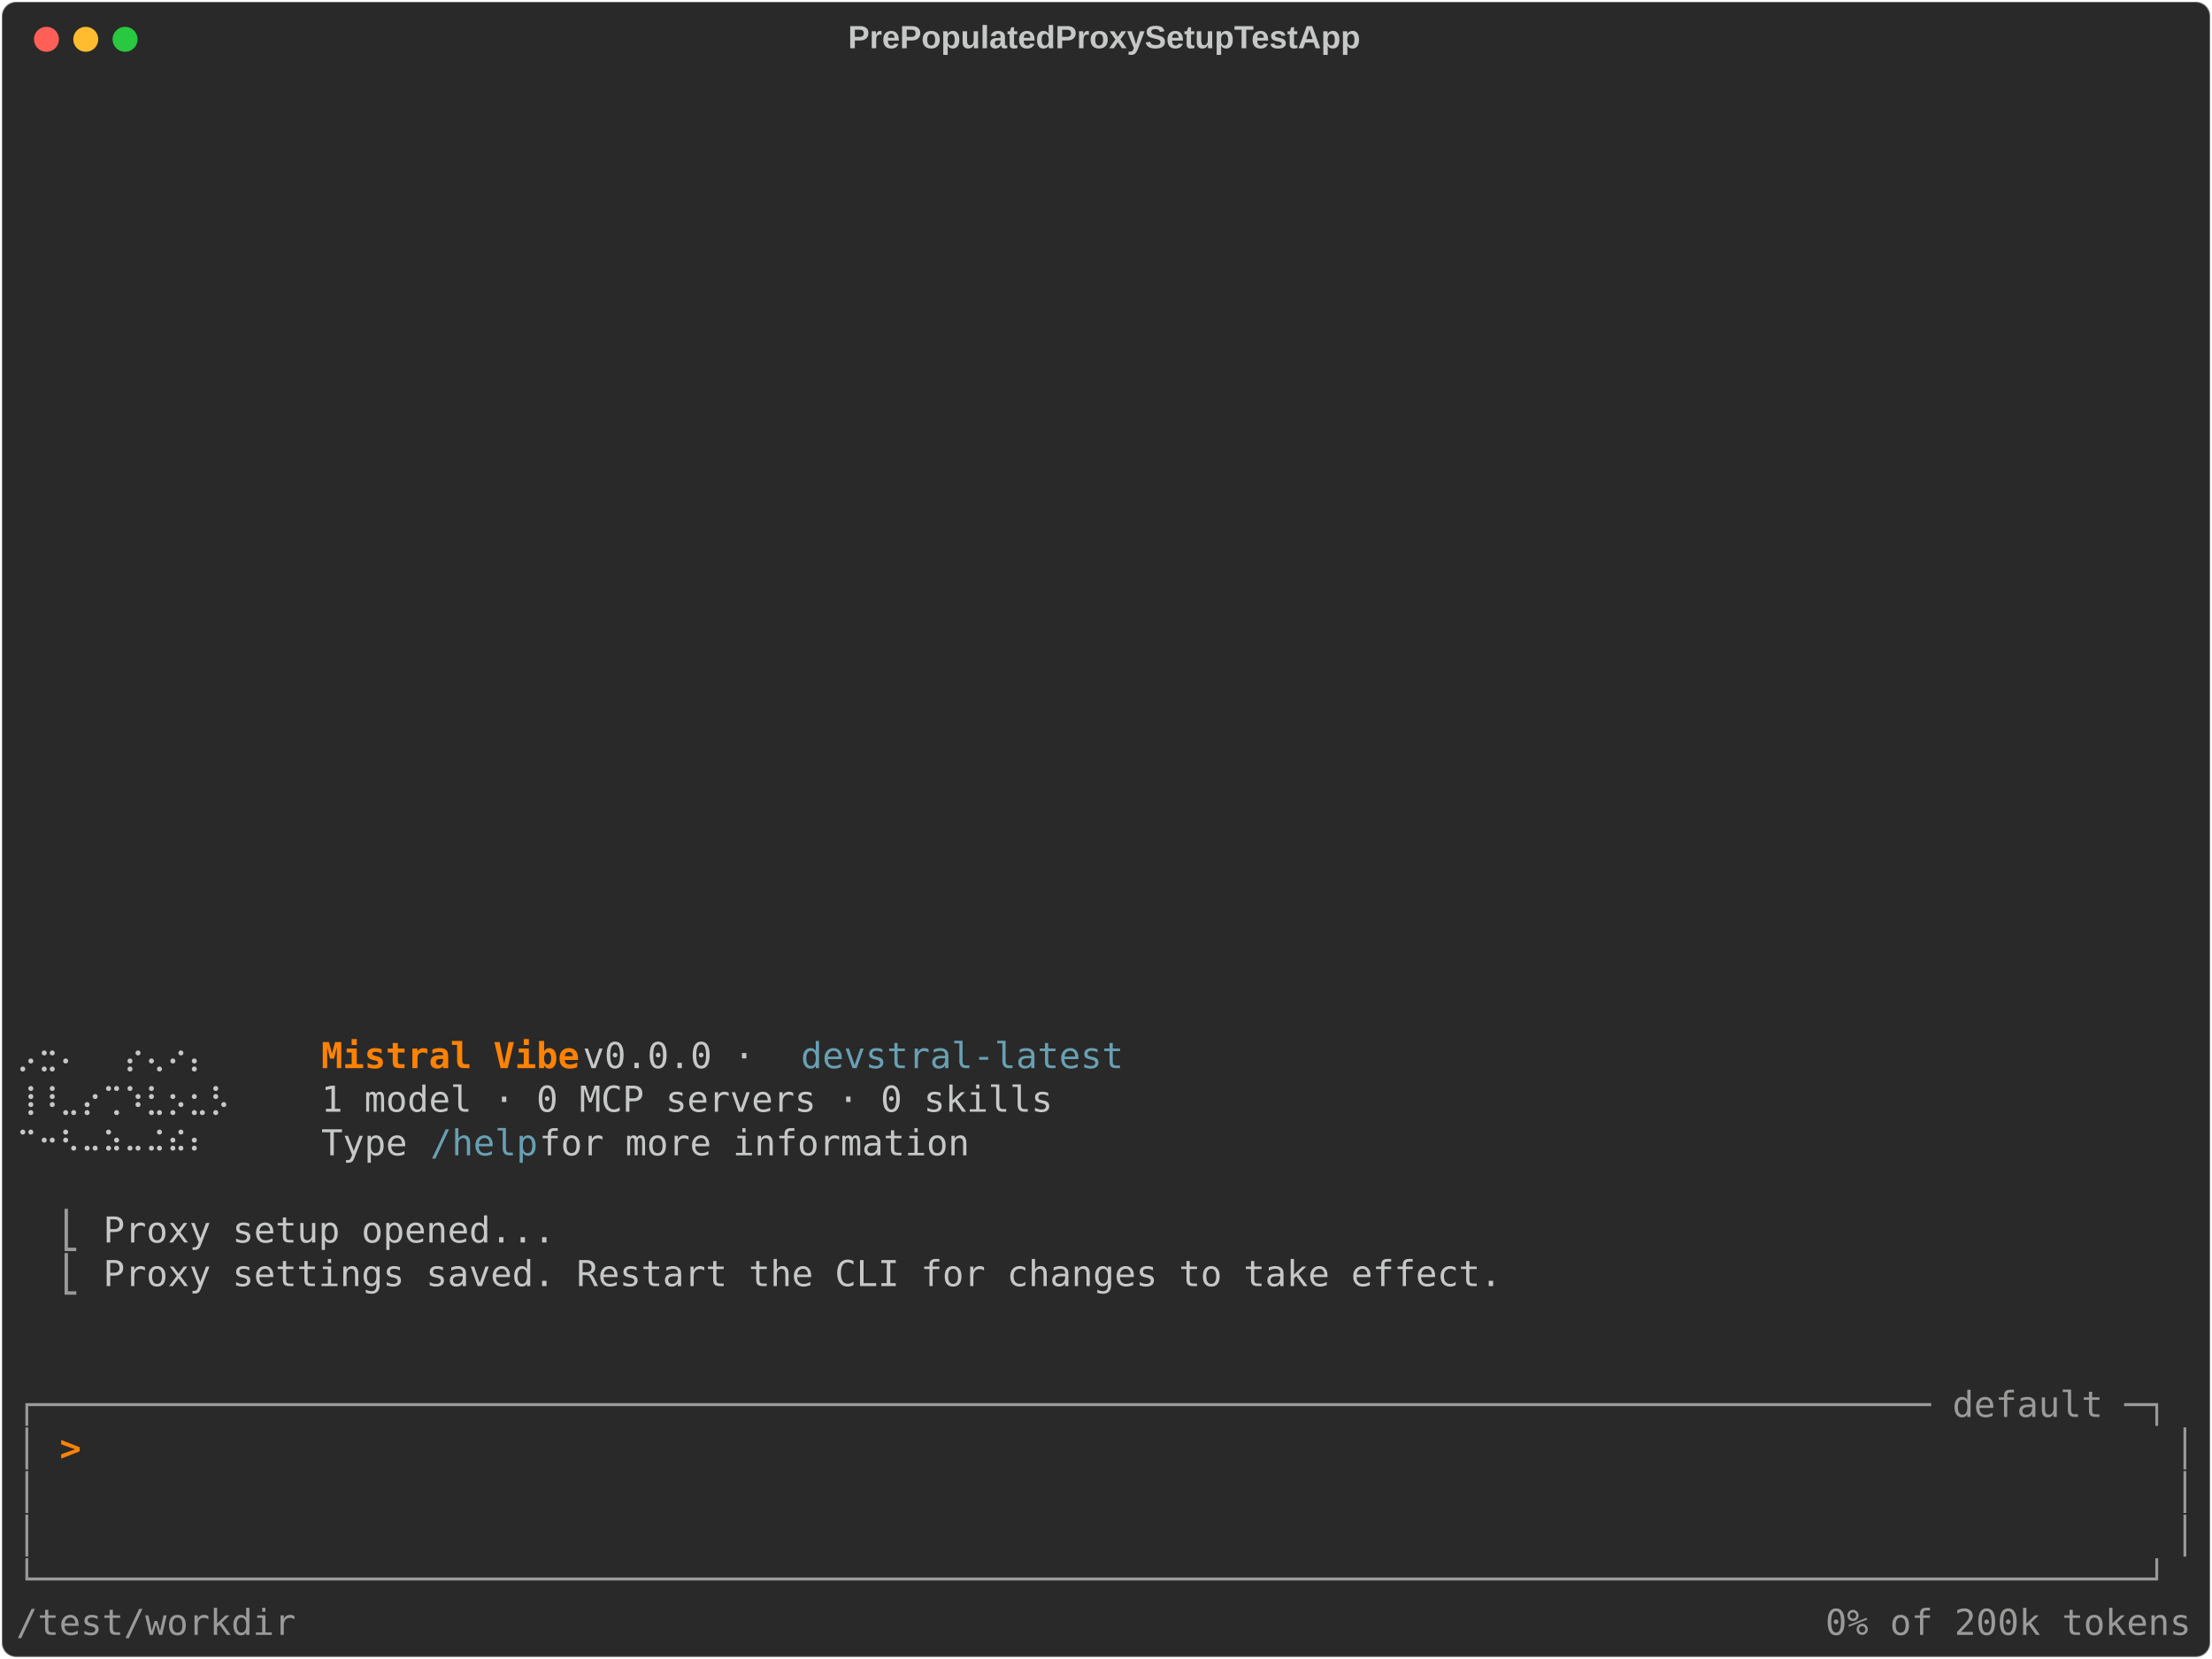
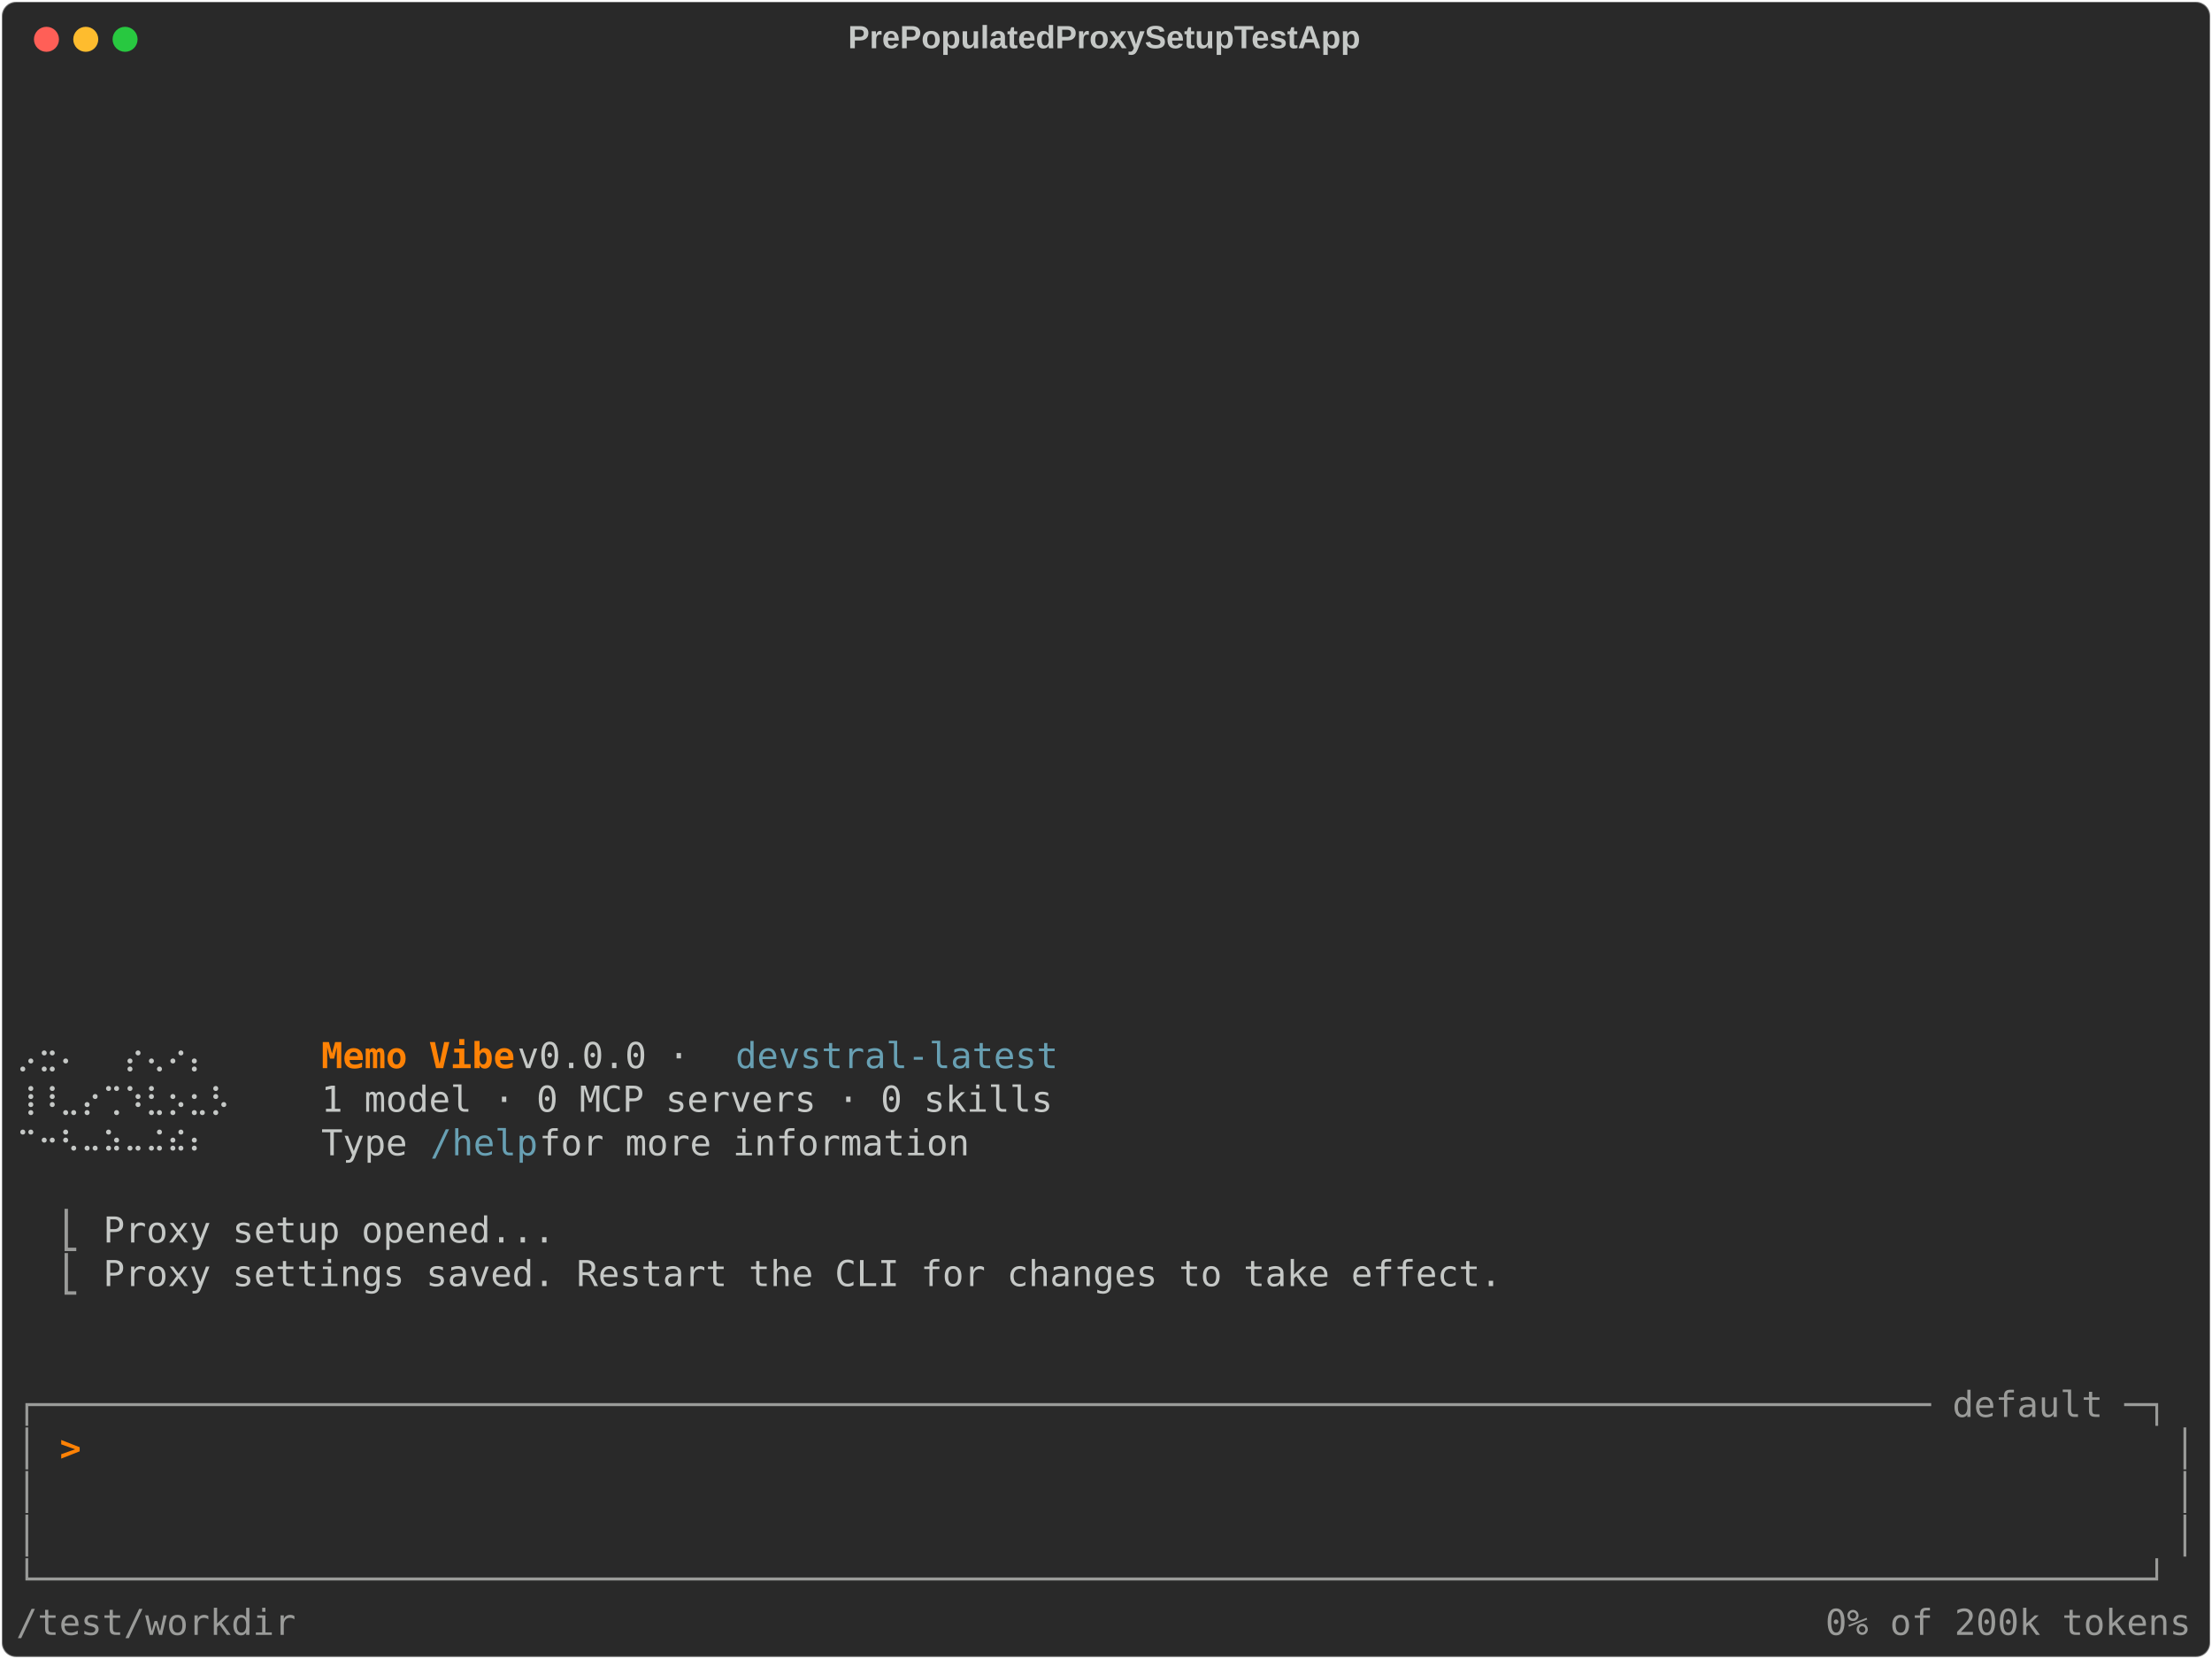
<svg xmlns="http://www.w3.org/2000/svg" class="rich-terminal" viewBox="0 0 1238 928.4">
  <style>

    @font-face {
        font-family: "Fira Code";
        src: local("FiraCode-Regular"),
                url("https://cdnjs.cloudflare.com/ajax/libs/firacode/6.2.0/woff2/FiraCode-Regular.woff2") format("woff2"),
                url("https://cdnjs.cloudflare.com/ajax/libs/firacode/6.2.0/woff/FiraCode-Regular.woff") format("woff");
        font-style: normal;
        font-weight: 400;
    }
    @font-face {
        font-family: "Fira Code";
        src: local("FiraCode-Bold"),
                url("https://cdnjs.cloudflare.com/ajax/libs/firacode/6.2.0/woff2/FiraCode-Bold.woff2") format("woff2"),
                url("https://cdnjs.cloudflare.com/ajax/libs/firacode/6.2.0/woff/FiraCode-Bold.woff") format("woff");
        font-style: bold;
        font-weight: 700;
    }

    .terminal-matrix {
        font-family: Fira Code, monospace;
        font-size: 20px;
        line-height: 24.4px;
        font-variant-east-asian: full-width;
    }

    .terminal-title {
        font-size: 18px;
        font-weight: bold;
        font-family: arial;
    }

    .terminal-r1 { fill: #c5c8c6 }
.terminal-r2 { fill: #ff8205;font-weight: bold }
.terminal-r3 { fill: #68a0b3 }
.terminal-r4 { fill: #9a9b99 }
    </style>
  <defs>
    <clipPath id="terminal-clip-terminal">
      <rect x="0" y="0" width="1219.0" height="877.4" />
    </clipPath>
    <clipPath id="terminal-line-0">
      <rect x="0" y="1.5" width="1220" height="24.65" />
    </clipPath>
    <clipPath id="terminal-line-1">
      <rect x="0" y="25.9" width="1220" height="24.65" />
    </clipPath>
    <clipPath id="terminal-line-2">
      <rect x="0" y="50.3" width="1220" height="24.65" />
    </clipPath>
    <clipPath id="terminal-line-3">
      <rect x="0" y="74.7" width="1220" height="24.65" />
    </clipPath>
    <clipPath id="terminal-line-4">
      <rect x="0" y="99.1" width="1220" height="24.65" />
    </clipPath>
    <clipPath id="terminal-line-5">
      <rect x="0" y="123.5" width="1220" height="24.65" />
    </clipPath>
    <clipPath id="terminal-line-6">
      <rect x="0" y="147.9" width="1220" height="24.65" />
    </clipPath>
    <clipPath id="terminal-line-7">
      <rect x="0" y="172.3" width="1220" height="24.65" />
    </clipPath>
    <clipPath id="terminal-line-8">
      <rect x="0" y="196.7" width="1220" height="24.65" />
    </clipPath>
    <clipPath id="terminal-line-9">
      <rect x="0" y="221.1" width="1220" height="24.65" />
    </clipPath>
    <clipPath id="terminal-line-10">
      <rect x="0" y="245.5" width="1220" height="24.65" />
    </clipPath>
    <clipPath id="terminal-line-11">
      <rect x="0" y="269.9" width="1220" height="24.65" />
    </clipPath>
    <clipPath id="terminal-line-12">
      <rect x="0" y="294.3" width="1220" height="24.65" />
    </clipPath>
    <clipPath id="terminal-line-13">
      <rect x="0" y="318.7" width="1220" height="24.65" />
    </clipPath>
    <clipPath id="terminal-line-14">
      <rect x="0" y="343.1" width="1220" height="24.65" />
    </clipPath>
    <clipPath id="terminal-line-15">
      <rect x="0" y="367.5" width="1220" height="24.65" />
    </clipPath>
    <clipPath id="terminal-line-16">
      <rect x="0" y="391.9" width="1220" height="24.65" />
    </clipPath>
    <clipPath id="terminal-line-17">
      <rect x="0" y="416.3" width="1220" height="24.65" />
    </clipPath>
    <clipPath id="terminal-line-18">
      <rect x="0" y="440.7" width="1220" height="24.65" />
    </clipPath>
    <clipPath id="terminal-line-19">
      <rect x="0" y="465.1" width="1220" height="24.65" />
    </clipPath>
    <clipPath id="terminal-line-20">
      <rect x="0" y="489.5" width="1220" height="24.65" />
    </clipPath>
    <clipPath id="terminal-line-21">
      <rect x="0" y="513.9" width="1220" height="24.65" />
    </clipPath>
    <clipPath id="terminal-line-22">
      <rect x="0" y="538.3" width="1220" height="24.65" />
    </clipPath>
    <clipPath id="terminal-line-23">
      <rect x="0" y="562.7" width="1220" height="24.65" />
    </clipPath>
    <clipPath id="terminal-line-24">
      <rect x="0" y="587.1" width="1220" height="24.65" />
    </clipPath>
    <clipPath id="terminal-line-25">
      <rect x="0" y="611.5" width="1220" height="24.65" />
    </clipPath>
    <clipPath id="terminal-line-26">
      <rect x="0" y="635.9" width="1220" height="24.65" />
    </clipPath>
    <clipPath id="terminal-line-27">
      <rect x="0" y="660.3" width="1220" height="24.65" />
    </clipPath>
    <clipPath id="terminal-line-28">
      <rect x="0" y="684.7" width="1220" height="24.65" />
    </clipPath>
    <clipPath id="terminal-line-29">
      <rect x="0" y="709.1" width="1220" height="24.65" />
    </clipPath>
    <clipPath id="terminal-line-30">
      <rect x="0" y="733.5" width="1220" height="24.65" />
    </clipPath>
    <clipPath id="terminal-line-31">
      <rect x="0" y="757.9" width="1220" height="24.65" />
    </clipPath>
    <clipPath id="terminal-line-32">
      <rect x="0" y="782.3" width="1220" height="24.65" />
    </clipPath>
    <clipPath id="terminal-line-33">
      <rect x="0" y="806.7" width="1220" height="24.65" />
    </clipPath>
    <clipPath id="terminal-line-34">
      <rect x="0" y="831.1" width="1220" height="24.65" />
    </clipPath>
  </defs>
  <rect fill="#292929" stroke="rgba(255,255,255,0.35)" stroke-width="1" x="1" y="1" width="1236" height="926.4" rx="8" />
  <text class="terminal-title" fill="#c5c8c6" text-anchor="middle" x="618" y="27">PrePopulatedProxySetupTestApp</text>
  <g transform="translate(26,22)">
    <circle cx="0" cy="0" r="7" fill="#ff5f57" />
    <circle cx="22" cy="0" r="7" fill="#febc2e" />
    <circle cx="44" cy="0" r="7" fill="#28c840" />
  </g>
  <g transform="translate(9, 41)" clip-path="url(#terminal-clip-terminal)">
    <g class="terminal-matrix">
      <text class="terminal-r1" x="1220" y="20" textLength="12.2" clip-path="url(#terminal-line-0)">
</text>
      <text class="terminal-r1" x="1220" y="44.4" textLength="12.2" clip-path="url(#terminal-line-1)">
</text>
      <text class="terminal-r1" x="1220" y="68.8" textLength="12.2" clip-path="url(#terminal-line-2)">
</text>
      <text class="terminal-r1" x="1220" y="93.2" textLength="12.2" clip-path="url(#terminal-line-3)">
</text>
      <text class="terminal-r1" x="1220" y="117.6" textLength="12.2" clip-path="url(#terminal-line-4)">
</text>
      <text class="terminal-r1" x="1220" y="142" textLength="12.2" clip-path="url(#terminal-line-5)">
</text>
      <text class="terminal-r1" x="1220" y="166.4" textLength="12.2" clip-path="url(#terminal-line-6)">
</text>
      <text class="terminal-r1" x="1220" y="190.8" textLength="12.2" clip-path="url(#terminal-line-7)">
</text>
      <text class="terminal-r1" x="1220" y="215.2" textLength="12.2" clip-path="url(#terminal-line-8)">
</text>
      <text class="terminal-r1" x="1220" y="239.6" textLength="12.2" clip-path="url(#terminal-line-9)">
</text>
      <text class="terminal-r1" x="1220" y="264" textLength="12.2" clip-path="url(#terminal-line-10)">
</text>
      <text class="terminal-r1" x="1220" y="288.4" textLength="12.2" clip-path="url(#terminal-line-11)">
</text>
      <text class="terminal-r1" x="1220" y="312.8" textLength="12.2" clip-path="url(#terminal-line-12)">
</text>
      <text class="terminal-r1" x="1220" y="337.2" textLength="12.2" clip-path="url(#terminal-line-13)">
</text>
      <text class="terminal-r1" x="1220" y="361.6" textLength="12.2" clip-path="url(#terminal-line-14)">
</text>
      <text class="terminal-r1" x="1220" y="386" textLength="12.2" clip-path="url(#terminal-line-15)">
</text>
      <text class="terminal-r1" x="1220" y="410.4" textLength="12.2" clip-path="url(#terminal-line-16)">
</text>
      <text class="terminal-r1" x="1220" y="434.8" textLength="12.2" clip-path="url(#terminal-line-17)">
</text>
      <text class="terminal-r1" x="1220" y="459.2" textLength="12.2" clip-path="url(#terminal-line-18)">
</text>
      <text class="terminal-r1" x="1220" y="483.6" textLength="12.2" clip-path="url(#terminal-line-19)">
</text>
      <text class="terminal-r1" x="1220" y="508" textLength="12.2" clip-path="url(#terminal-line-20)">
</text>
      <text class="terminal-r1" x="1220" y="532.4" textLength="12.2" clip-path="url(#terminal-line-21)">
</text>
      <text class="terminal-r1" x="0" y="556.8" textLength="134.2" clip-path="url(#terminal-line-22)">  ⡠⣒⠄  ⡔⢄⠔⡄</text>
-       <text class="terminal-r2" x="170.8" y="556.8" textLength="146.4" clip-path="url(#terminal-line-22)">Mistral Vibe</text>
-       <text class="terminal-r1" x="317.2" y="556.8" textLength="122" clip-path="url(#terminal-line-22)"> v0.0.0 · </text>
-       <text class="terminal-r3" x="439.2" y="556.8" textLength="183" clip-path="url(#terminal-line-22)">devstral-latest</text>
+       <text class="terminal-r2" x="170.8" y="556.8" textLength="109.8" clip-path="url(#terminal-line-22)">Memo Vibe</text>
+       <text class="terminal-r1" x="280.6" y="556.8" textLength="122" clip-path="url(#terminal-line-22)"> v0.0.0 · </text>
+       <text class="terminal-r3" x="402.6" y="556.8" textLength="183" clip-path="url(#terminal-line-22)">devstral-latest</text>
      <text class="terminal-r1" x="1220" y="556.8" textLength="12.2" clip-path="url(#terminal-line-22)">
</text>
      <text class="terminal-r1" x="0" y="581.2" textLength="134.2" clip-path="url(#terminal-line-23)"> ⢸⠸⣀⡔⢉⠱⣃⡢⣂⡣</text>
      <text class="terminal-r1" x="170.8" y="581.2" textLength="414.8" clip-path="url(#terminal-line-23)">1 model · 0 MCP servers · 0 skills</text>
      <text class="terminal-r1" x="1220" y="581.2" textLength="12.2" clip-path="url(#terminal-line-23)">
</text>
      <text class="terminal-r1" x="0" y="605.6" textLength="134.2" clip-path="url(#terminal-line-24)">  ⠉⠒⠣⠤⠵⠤⠬⠮⠆</text>
      <text class="terminal-r1" x="170.8" y="605.6" textLength="61" clip-path="url(#terminal-line-24)">Type </text>
      <text class="terminal-r3" x="231.8" y="605.6" textLength="61" clip-path="url(#terminal-line-24)">/help</text>
      <text class="terminal-r1" x="292.8" y="605.6" textLength="256.2" clip-path="url(#terminal-line-24)"> for more information</text>
      <text class="terminal-r1" x="1220" y="605.6" textLength="12.2" clip-path="url(#terminal-line-24)">
</text>
      <text class="terminal-r1" x="1220" y="630" textLength="12.2" clip-path="url(#terminal-line-25)">
</text>
      <text class="terminal-r4" x="24.4" y="654.4" textLength="12.2" clip-path="url(#terminal-line-26)">⎣</text>
      <text class="terminal-r1" x="48.8" y="654.4" textLength="256.2" clip-path="url(#terminal-line-26)">Proxy setup opened...</text>
      <text class="terminal-r1" x="1220" y="654.4" textLength="12.2" clip-path="url(#terminal-line-26)">
</text>
      <text class="terminal-r4" x="24.4" y="678.8" textLength="12.2" clip-path="url(#terminal-line-27)">⎣</text>
      <text class="terminal-r1" x="48.8" y="678.8" textLength="793" clip-path="url(#terminal-line-27)">Proxy settings saved. Restart the CLI for changes to take effect.</text>
      <text class="terminal-r1" x="1220" y="678.8" textLength="12.2" clip-path="url(#terminal-line-27)">
</text>
      <text class="terminal-r1" x="1220" y="703.2" textLength="12.2" clip-path="url(#terminal-line-28)">
</text>
      <text class="terminal-r1" x="1220" y="727.6" textLength="12.2" clip-path="url(#terminal-line-29)">
</text>
      <text class="terminal-r4" x="0" y="752" textLength="1220" clip-path="url(#terminal-line-30)">┌──────────────────────────────────────────────────────────────────────────────────────── default ─┐</text>
      <text class="terminal-r1" x="1220" y="752" textLength="12.2" clip-path="url(#terminal-line-30)">
</text>
      <text class="terminal-r4" x="0" y="776.4" textLength="12.2" clip-path="url(#terminal-line-31)">│</text>
      <text class="terminal-r2" x="24.4" y="776.4" textLength="12.2" clip-path="url(#terminal-line-31)">&gt;</text>
      <text class="terminal-r4" x="1207.8" y="776.4" textLength="12.2" clip-path="url(#terminal-line-31)">│</text>
      <text class="terminal-r1" x="1220" y="776.4" textLength="12.2" clip-path="url(#terminal-line-31)">
</text>
      <text class="terminal-r4" x="0" y="800.8" textLength="12.2" clip-path="url(#terminal-line-32)">│</text>
      <text class="terminal-r4" x="1207.8" y="800.8" textLength="12.2" clip-path="url(#terminal-line-32)">│</text>
      <text class="terminal-r1" x="1220" y="800.8" textLength="12.2" clip-path="url(#terminal-line-32)">
</text>
      <text class="terminal-r4" x="0" y="825.2" textLength="12.2" clip-path="url(#terminal-line-33)">│</text>
      <text class="terminal-r4" x="1207.8" y="825.2" textLength="12.2" clip-path="url(#terminal-line-33)">│</text>
      <text class="terminal-r1" x="1220" y="825.2" textLength="12.2" clip-path="url(#terminal-line-33)">
</text>
      <text class="terminal-r4" x="0" y="849.6" textLength="1220" clip-path="url(#terminal-line-34)">└──────────────────────────────────────────────────────────────────────────────────────────────────┘</text>
      <text class="terminal-r1" x="1220" y="849.6" textLength="12.2" clip-path="url(#terminal-line-34)">
</text>
      <text class="terminal-r4" x="0" y="874" textLength="158.6" clip-path="url(#terminal-line-35)">/test/workdir</text>
      <text class="terminal-r4" x="1012.6" y="874" textLength="207.4" clip-path="url(#terminal-line-35)">0% of 200k tokens</text>
    </g>
  </g>
</svg>
